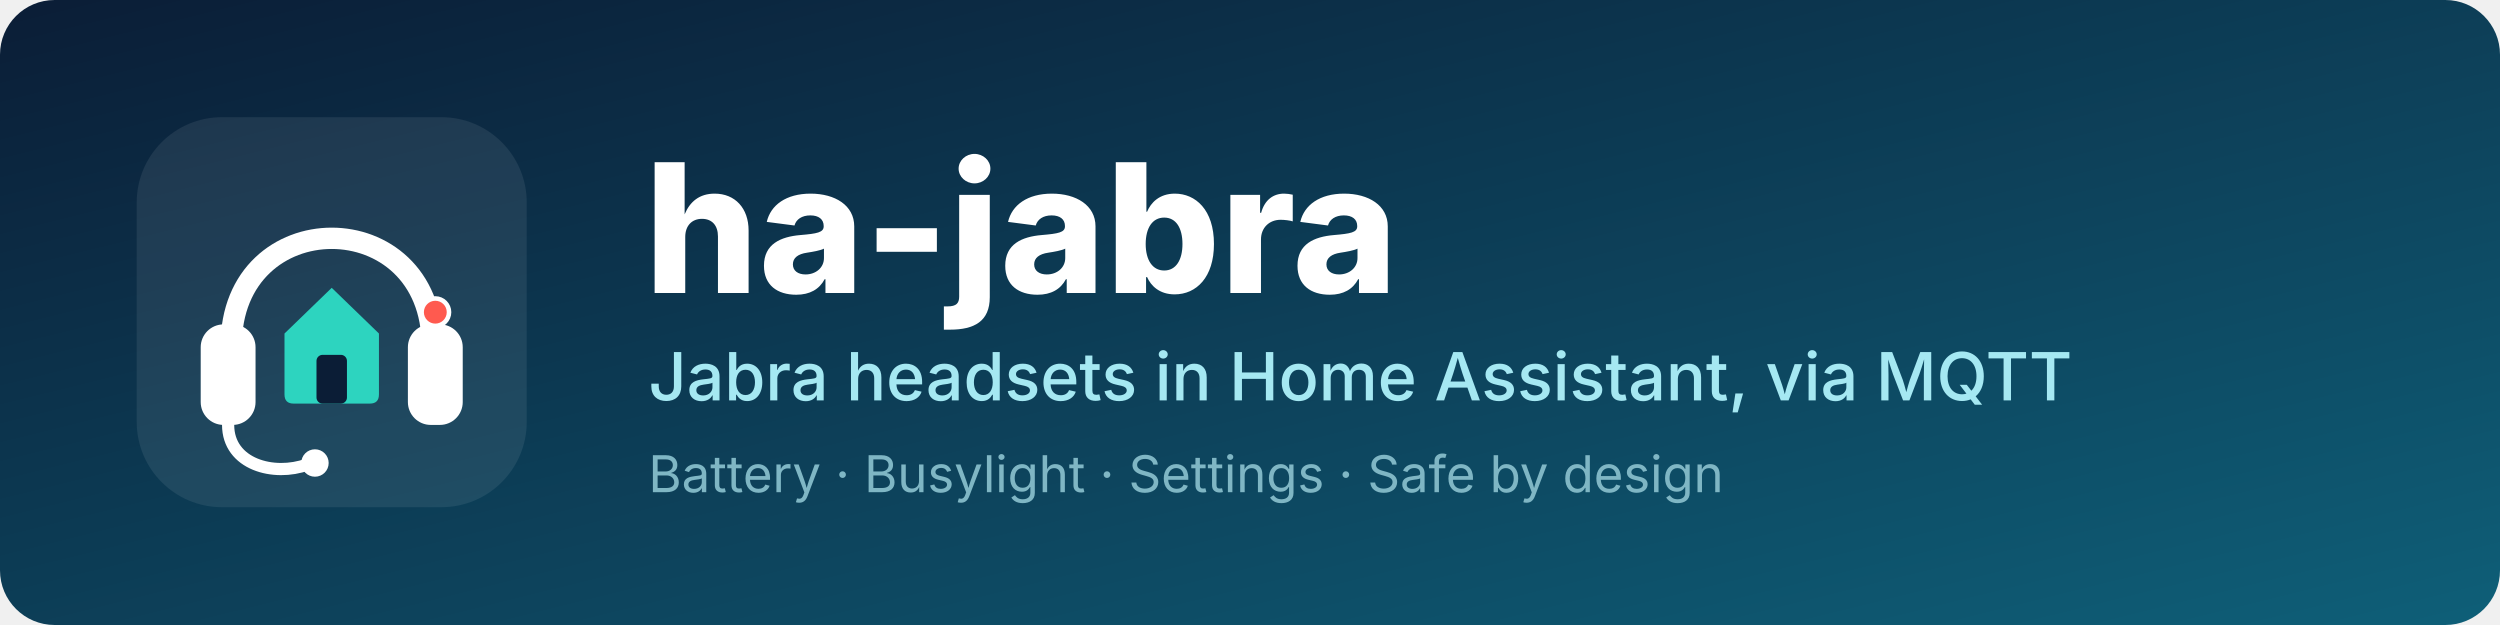
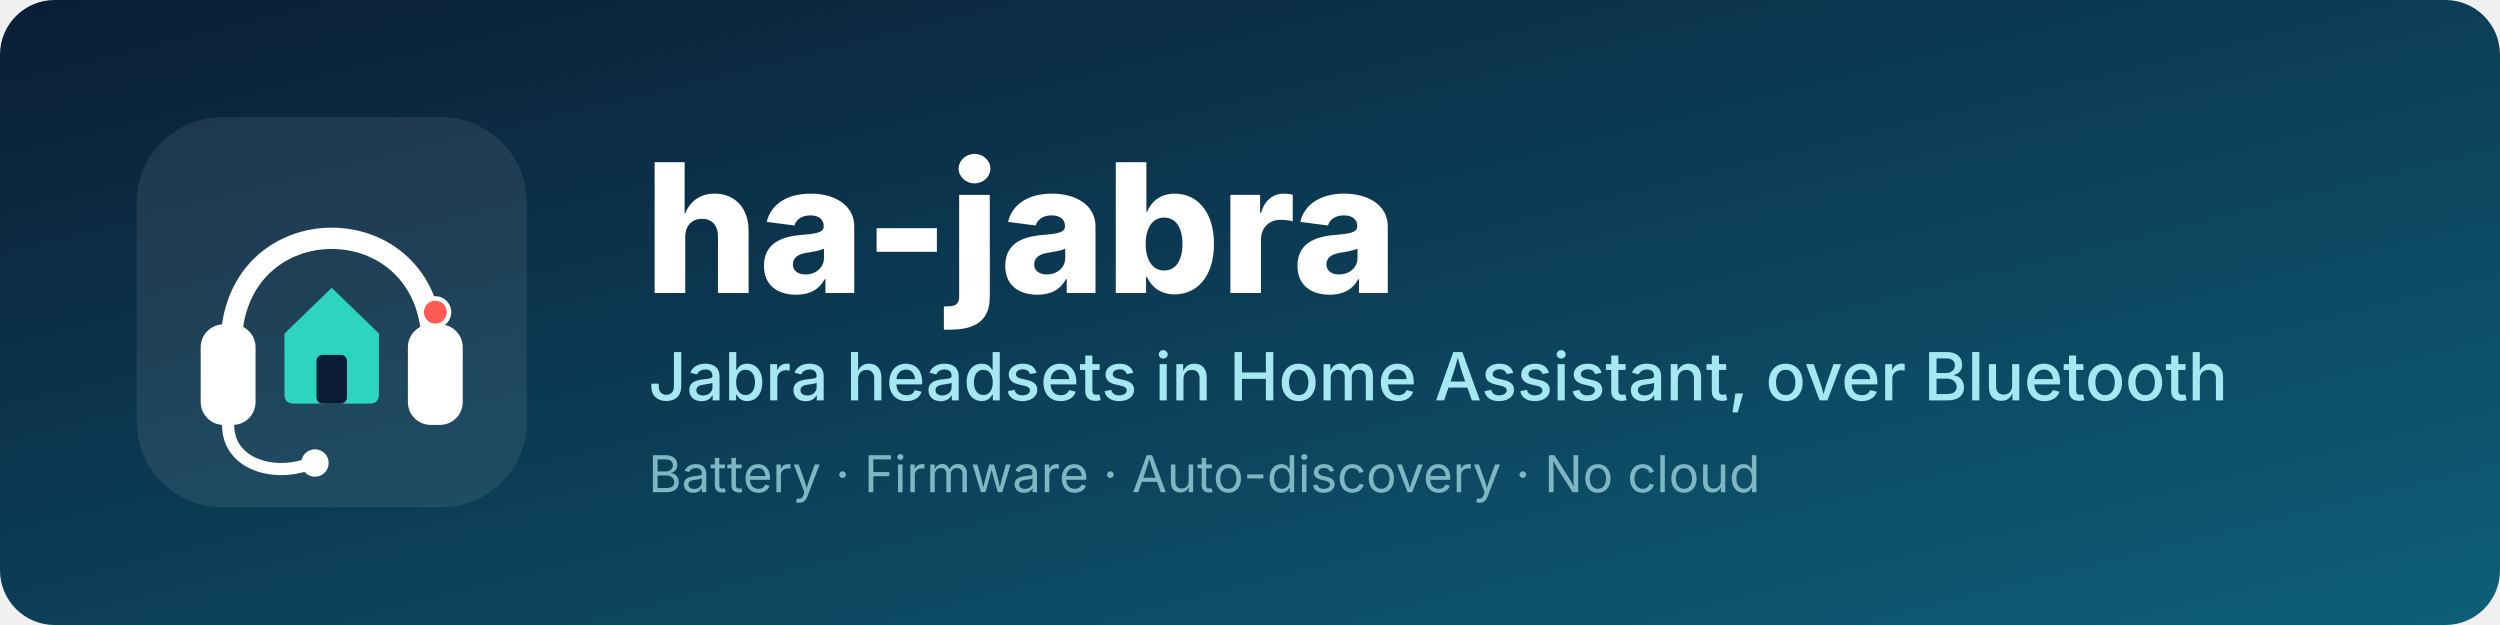
<svg xmlns="http://www.w3.org/2000/svg" viewBox="0 0 1280 320" width="1280" height="320">
  <defs>
    <linearGradient id="bg" x1="0" y1="0" x2="1" y2="1">
      <stop offset="0" stop-color="#0b1d36" />
      <stop offset="1" stop-color="#0e5f78" />
    </linearGradient>
  </defs>
  <rect width="1280" height="320" rx="28" fill="url(#bg)" />
  <g id="icon" transform="translate(70 60) scale(0.78)">
    <rect width="256" height="256" rx="56" fill="#ffffff" fill-opacity="0.08" />
    <path d="M62 150 C62 56 194 56 194 150" fill="none" stroke="#ffffff" stroke-width="14" stroke-linecap="round" />
    <rect x="42" y="136" width="36" height="66" rx="15" fill="#ffffff" />
    <rect x="178" y="136" width="36" height="66" rx="15" fill="#ffffff" />
    <path d="M97 142 L128 112 L159 142 V182 Q159 188 153 188 H103 Q97 188 97 182 Z" fill="#2dd4bf" />
    <rect x="118" y="156" width="20" height="32" rx="4" fill="#0b1d36" />
    <circle cx="196" cy="128" r="9" fill="#ff5a4f" stroke="#ffffff" stroke-width="3" />
    <path d="M60 202 C60 228 90 236 112 228" fill="none" stroke="#ffffff" stroke-width="8" stroke-linecap="round" />
    <circle cx="117" cy="227" r="9" fill="#ffffff" />
  </g>
  <text x="330" y="150" font-family="Inter, 'DejaVu Sans', sans-serif" font-weight="800" font-size="92" fill="#ffffff">ha-jabra</text>
-   <text x="332" y="205" font-family="Inter, 'DejaVu Sans', sans-serif" font-weight="500" font-size="34" fill="#a5e8f2">Jabra headsets in Home Assistant, via MQTT</text>
-   <text x="332" y="252" font-family="Inter, 'DejaVu Sans', sans-serif" font-weight="400" font-size="26" fill="#7fb6c4">Battery · Busylight · Settings · Safe by design</text>
+   <text x="332" y="205" font-family="Inter, 'DejaVu Sans', sans-serif" font-weight="500" font-size="34" fill="#a5e8f2">Jabra headsets in Home Assistant, over Bluetooth</text>
+   <text x="332" y="252" font-family="Inter, 'DejaVu Sans', sans-serif" font-weight="400" font-size="26" fill="#7fb6c4">Battery · Firmware · Auto-discovery · No cloud</text>
</svg>
